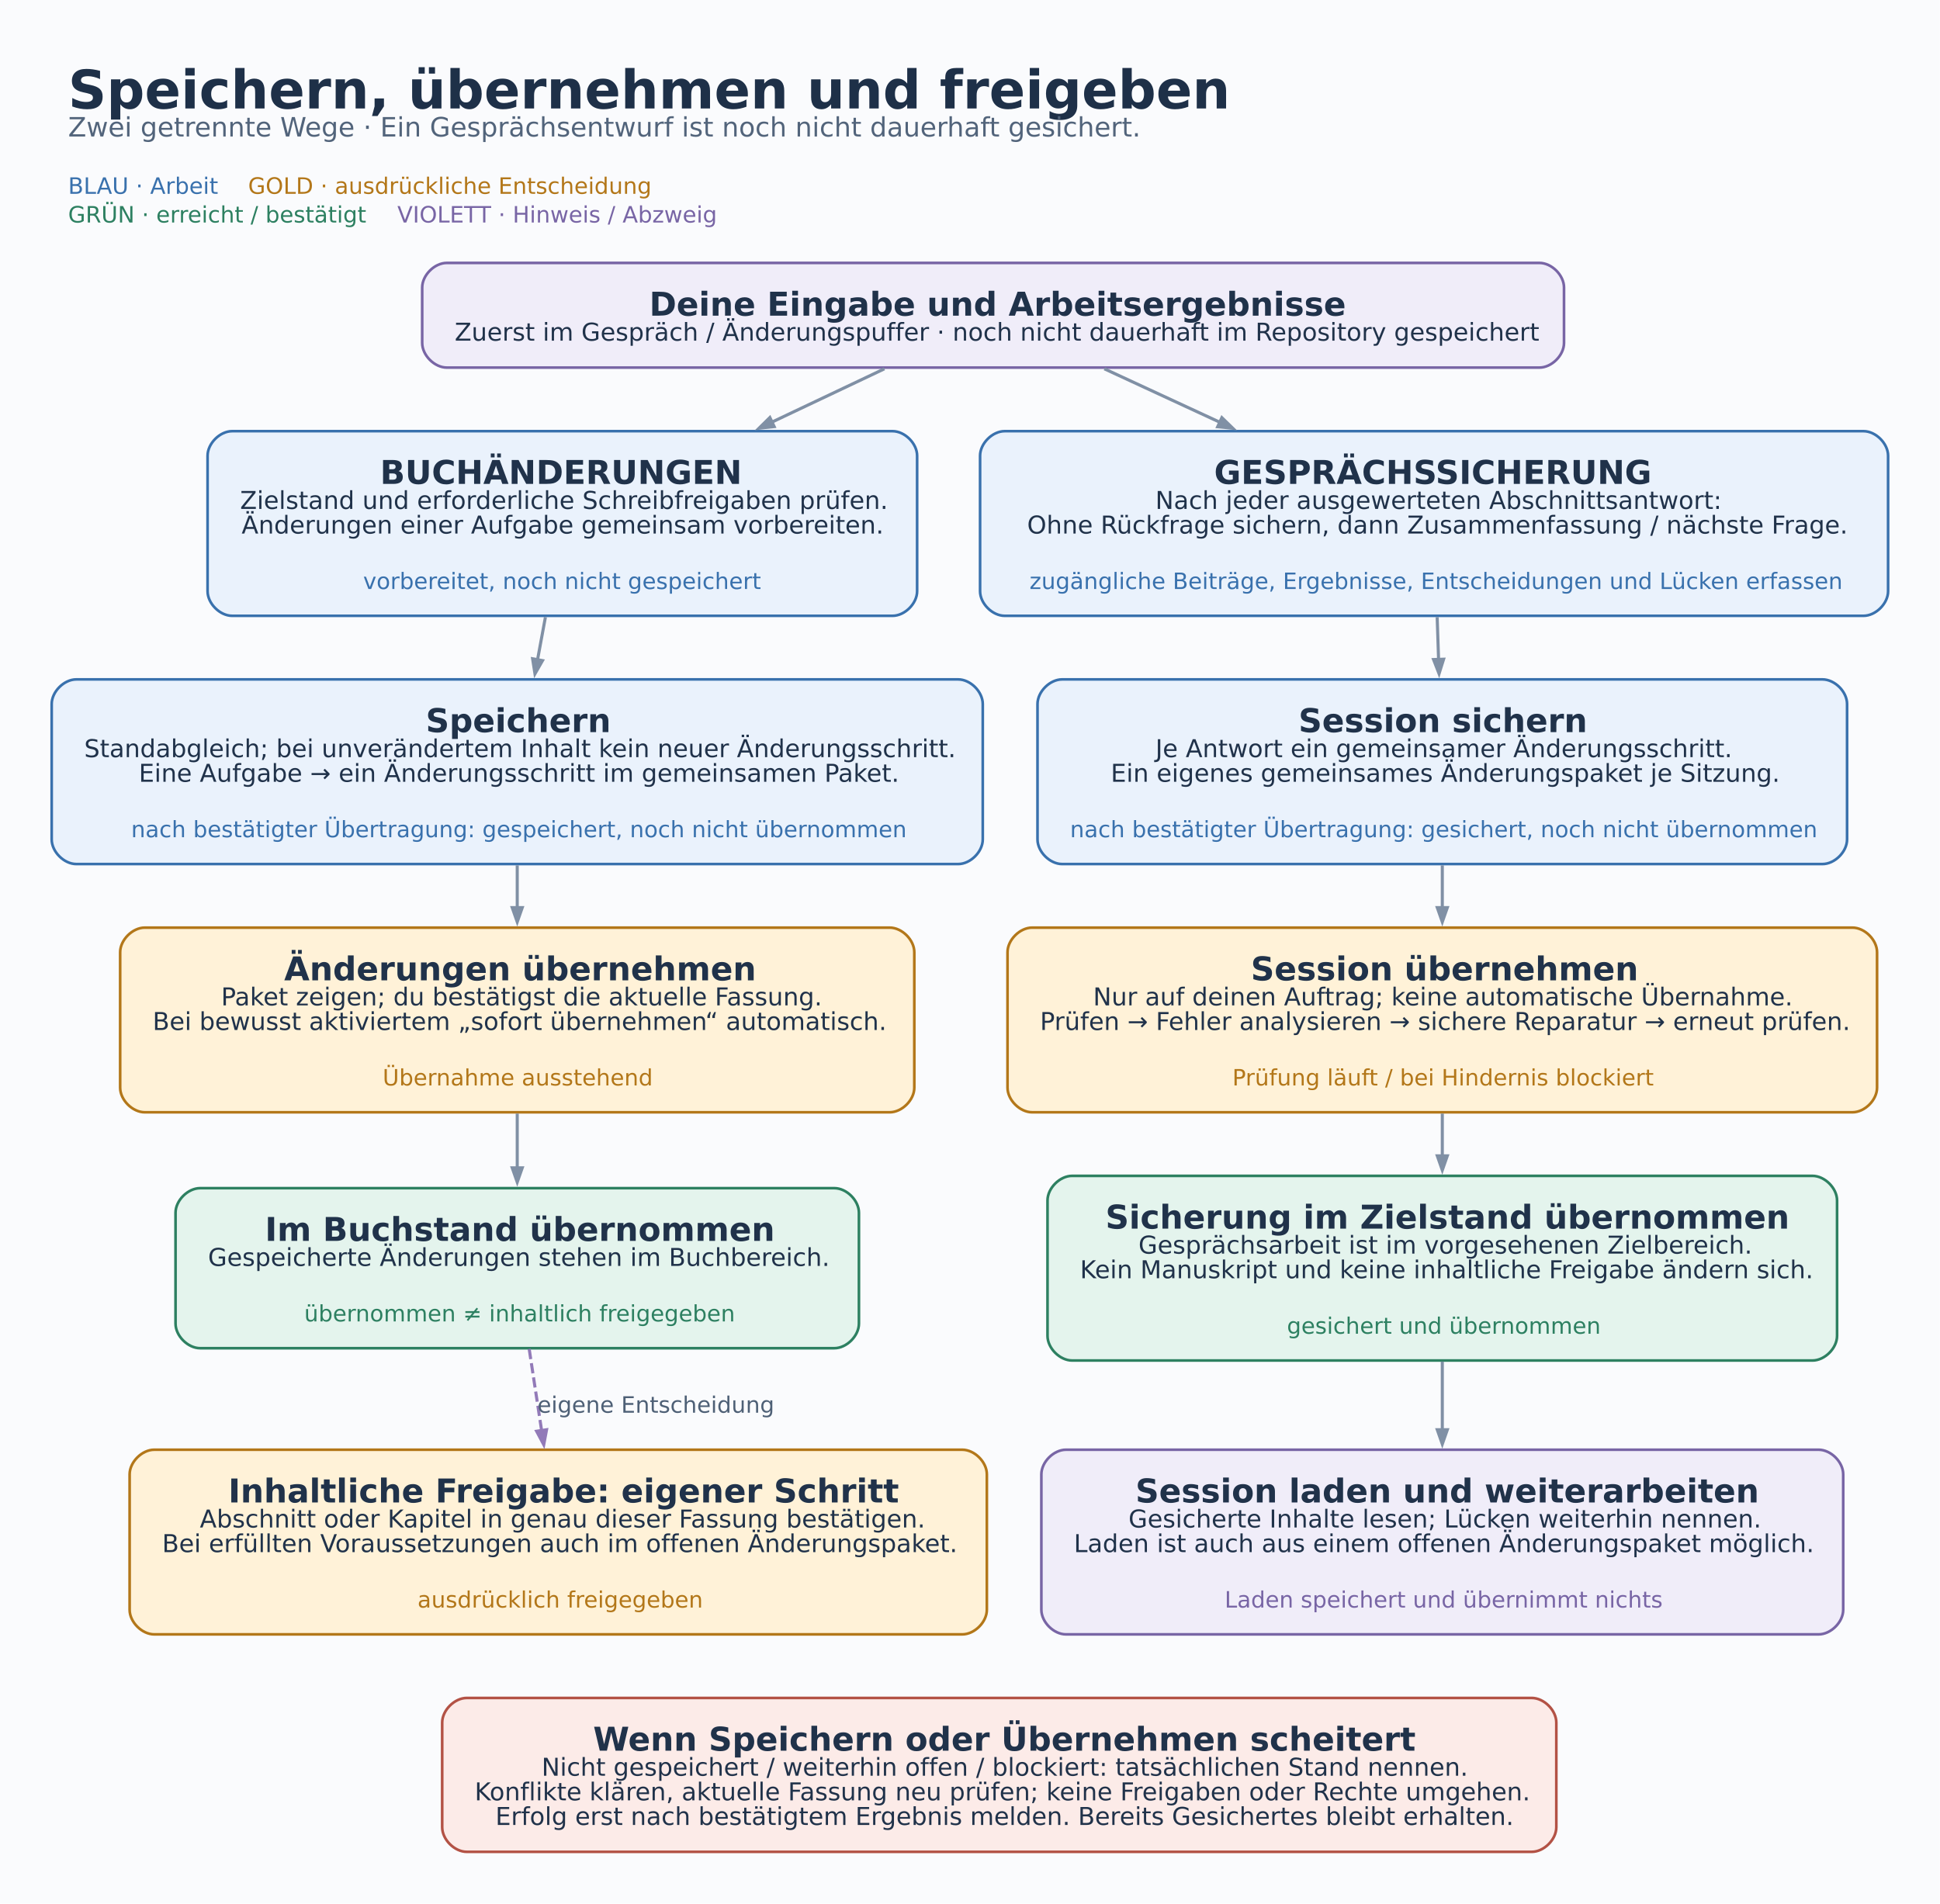
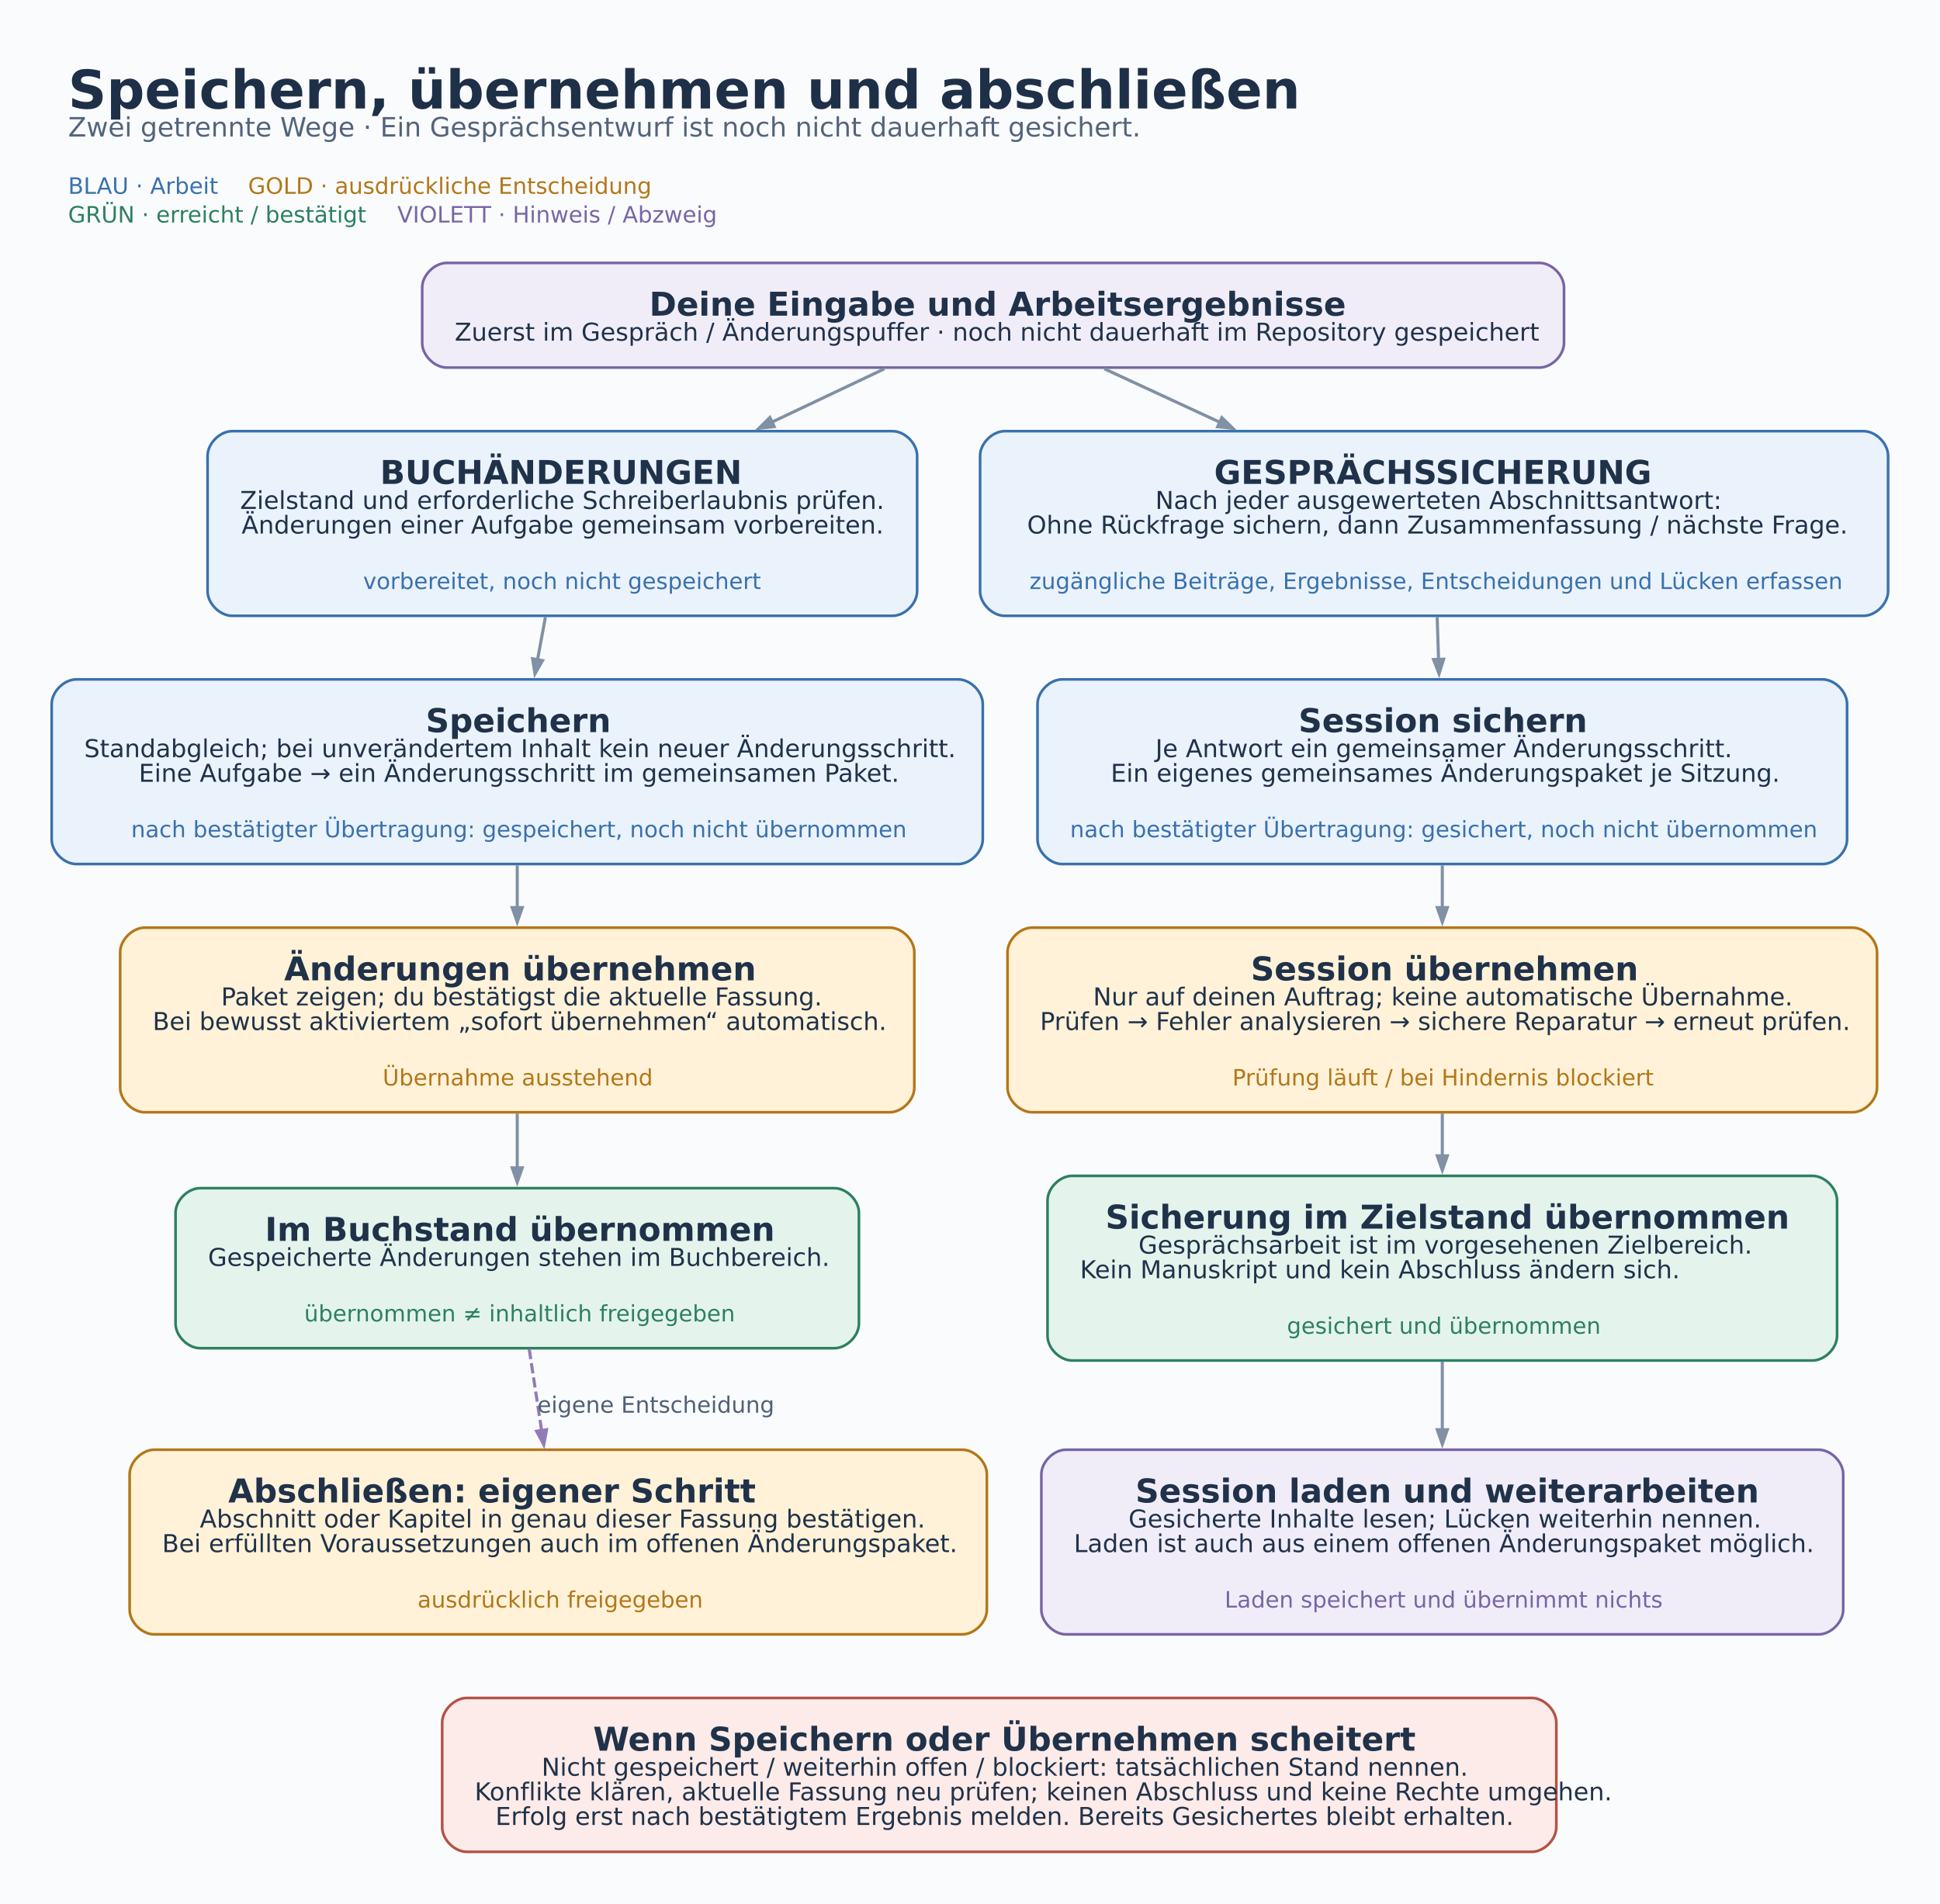
<svg xmlns="http://www.w3.org/2000/svg" width="1445pt" height="1418pt" viewBox="0.00 0.00 1445.00 1418.00">
  <g id="graph0" class="graph" transform="scale(1.52778 1.52778) rotate(0) translate(25.2 902.98)">
    <polygon fill="#fafbfd" stroke="none" points="-25.2,25.2 -25.2,-902.98 920.51,-902.98 920.51,25.2 -25.2,25.2" />
-     <text xml:space="preserve" text-anchor="start" x="8" y="-850.08" font-family="DejaVu Sans" font-weight="bold" font-size="26.00" fill="#1e3048">Speichern, übernehmen und freigeben</text>
+     <text xml:space="preserve" text-anchor="start" x="8" y="-850.08" font-family="DejaVu Sans" font-weight="bold" font-size="26.00" fill="#1e3048">Speichern, übernehmen und abschließen</text>
    <text xml:space="preserve" text-anchor="start" x="8" y="-836.43" font-family="DejaVu Sans" font-size="13.00" fill="#52647b">Zwei getrennte Wege · Ein Gesprächsentwurf ist noch nicht dauerhaft gesichert.</text>
    <text xml:space="preserve" text-anchor="start" x="8" y="-808.48" font-family="DejaVu Sans" font-size="11.00" fill="#3971ad">BLAU · Arbeit</text>
    <text xml:space="preserve" text-anchor="start" x="82.25" y="-808.48" font-family="DejaVu Sans" font-size="14.00">   </text>
    <text xml:space="preserve" text-anchor="start" x="95.75" y="-808.48" font-family="DejaVu Sans" font-size="11.00" fill="#b37719">GOLD · ausdrückliche Entscheidung</text>
    <text xml:space="preserve" text-anchor="start" x="8" y="-794.48" font-family="DejaVu Sans" font-size="11.00" fill="#2d8061">GRÜN · erreicht / bestätigt</text>
    <text xml:space="preserve" text-anchor="start" x="155" y="-794.48" font-family="DejaVu Sans" font-size="14.00">   </text>
    <text xml:space="preserve" text-anchor="start" x="168.5" y="-794.48" font-family="DejaVu Sans" font-size="11.00" fill="#7865a5">VIOLETT · Hinweis / Abzweig</text>
    <g id="node1" class="node">
      <path fill="#f0edf9" stroke="#7865a5" stroke-width="1.3" d="M725.31,-774.78C725.31,-774.78 192.62,-774.78 192.62,-774.78 186.62,-774.78 180.63,-768.78 180.63,-762.78 180.63,-762.78 180.63,-735.74 180.63,-735.74 180.63,-729.74 186.63,-723.74 192.63,-723.74 192.63,-723.74 725.31,-723.74 725.31,-723.74 731.31,-723.74 737.31,-729.74 737.31,-735.74 737.31,-735.74 737.31,-762.78 737.31,-762.78 737.31,-768.78 731.31,-774.78 725.31,-774.78" />
      <text xml:space="preserve" text-anchor="start" x="291.34" y="-749.06" font-family="DejaVu Sans" font-weight="bold" font-size="16.00" fill="#20324a">Deine Eingabe und Arbeitsergebnisse</text>
      <text xml:space="preserve" text-anchor="start" x="196.47" y="-736.86" font-family="DejaVu Sans" font-size="12.00" fill="#20324a">Zuerst im Gespräch / Änderungspuffer · noch nicht dauerhaft im Repository gespeichert</text>
    </g>
    <g id="node2" class="node">
      <path fill="#eaf2fc" stroke="#3971ad" stroke-width="1.3" d="M409.93,-692.74C409.93,-692.74 88,-692.74 88,-692.74 82,-692.74 76,-686.74 76,-680.74 76,-680.74 76,-614.7 76,-614.7 76,-608.7 82,-602.7 88,-602.7 88,-602.7 409.93,-602.7 409.93,-602.7 415.93,-602.7 421.93,-608.7 421.93,-614.7 421.93,-614.7 421.93,-680.74 421.93,-680.74 421.93,-686.74 415.93,-692.74 409.93,-692.74" />
      <text xml:space="preserve" text-anchor="start" x="160.09" y="-667.02" font-family="DejaVu Sans" font-weight="bold" font-size="16.00" fill="#20324a">BUCHÄNDERUNGEN</text>
-       <text xml:space="preserve" text-anchor="start" x="91.84" y="-654.82" font-family="DejaVu Sans" font-size="12.00" fill="#20324a">Zielstand und erforderliche Schreibfreigaben prüfen.</text>
+       <text xml:space="preserve" text-anchor="start" x="91.84" y="-654.82" font-family="DejaVu Sans" font-size="12.00" fill="#20324a">Zielstand und erforderliche Schreiberlaubnis prüfen.</text>
      <text xml:space="preserve" text-anchor="start" x="92.59" y="-642.82" font-family="DejaVu Sans" font-size="12.00" fill="#20324a">Änderungen einer Aufgabe gemeinsam vorbereiten.</text>
      <text xml:space="preserve" text-anchor="start" x="151.84" y="-615.77" font-family="DejaVu Sans" font-size="11.00" fill="#3971ad">vorbereitet, noch nicht gespeichert</text>
    </g>
    <g id="edge5" class="edge">
      <path fill="none" stroke="#8090a5" stroke-width="1.5" d="M405.97,-723.14C389.18,-715.18 370,-706.09 350.96,-697.07" />
      <polygon fill="#8090a5" stroke="#8090a5" stroke-width="1.5" points="352.24,-694.96 344.86,-694.18 350.14,-699.39 352.24,-694.96" />
    </g>
    <g id="node7" class="node">
      <path fill="#eaf2fc" stroke="#3971ad" stroke-width="1.3" d="M883.31,-692.74C883.31,-692.74 464.62,-692.74 464.62,-692.74 458.62,-692.74 452.62,-686.74 452.62,-680.74 452.62,-680.74 452.62,-614.7 452.62,-614.7 452.62,-608.7 458.62,-602.7 464.62,-602.7 464.62,-602.7 883.31,-602.7 883.31,-602.7 889.31,-602.7 895.31,-608.7 895.31,-614.7 895.31,-614.7 895.31,-680.74 895.31,-680.74 895.31,-686.74 889.31,-692.74 883.31,-692.74" />
      <text xml:space="preserve" text-anchor="start" x="566.72" y="-667.02" font-family="DejaVu Sans" font-weight="bold" font-size="16.00" fill="#20324a">GESPRÄCHSSICHERUNG</text>
      <text xml:space="preserve" text-anchor="start" x="538.06" y="-654.82" font-family="DejaVu Sans" font-size="12.00" fill="#20324a">Nach jeder ausgewerteten Abschnittsantwort:</text>
      <text xml:space="preserve" text-anchor="start" x="475.56" y="-642.82" font-family="DejaVu Sans" font-size="12.00" fill="#20324a">Ohne Rückfrage sichern, dann Zusammenfassung / nächste Frage.</text>
      <text xml:space="preserve" text-anchor="start" x="476.72" y="-615.77" font-family="DejaVu Sans" font-size="11.00" fill="#3971ad">zugängliche Beiträge, Ergebnisse, Entscheidungen und Lücken erfassen</text>
    </g>
    <g id="edge10" class="edge">
      <path fill="none" stroke="#8090a5" stroke-width="1.5" d="M513.22,-723.14C530.42,-715.18 550.05,-706.09 569.54,-697.07" />
      <polygon fill="#8090a5" stroke="#8090a5" stroke-width="1.5" points="570.5,-699.32 575.82,-694.16 568.44,-694.88 570.5,-699.32" />
    </g>
    <g id="node3" class="node">
      <path fill="#eaf2fc" stroke="#3971ad" stroke-width="1.3" d="M441.93,-571.7C441.93,-571.7 12,-571.7 12,-571.7 6,-571.7 0,-565.7 0,-559.7 0,-559.7 0,-493.66 0,-493.66 0,-487.66 6,-481.66 12,-481.66 12,-481.66 441.93,-481.66 441.93,-481.66 447.93,-481.66 453.93,-487.66 453.93,-493.66 453.93,-493.66 453.93,-559.7 453.93,-559.7 453.93,-565.7 447.93,-571.7 441.93,-571.7" />
      <text xml:space="preserve" text-anchor="start" x="182.34" y="-545.98" font-family="DejaVu Sans" font-weight="bold" font-size="16.00" fill="#20324a">Speichern</text>
      <text xml:space="preserve" text-anchor="start" x="15.84" y="-533.78" font-family="DejaVu Sans" font-size="12.00" fill="#20324a">Standabgleich; bei unverändertem Inhalt kein neuer Änderungsschritt.</text>
      <text xml:space="preserve" text-anchor="start" x="42.47" y="-521.78" font-family="DejaVu Sans" font-size="12.00" fill="#20324a">Eine Aufgabe → ein Änderungsschritt im gemeinsamen Paket.</text>
      <text xml:space="preserve" text-anchor="start" x="38.72" y="-494.73" font-family="DejaVu Sans" font-size="11.00" fill="#3971ad">nach bestätigter Übertragung: gespeichert, noch nicht übernommen</text>
    </g>
    <g id="edge1" class="edge">
      <path fill="none" stroke="#8090a5" stroke-width="1.5" d="M240.71,-602.06C239.44,-595.19 238.12,-588.04 236.82,-581.01" />
      <polygon fill="#8090a5" stroke="#8090a5" stroke-width="1.5" points="239.29,-580.87 235.61,-574.43 234.47,-581.76 239.29,-580.87" />
    </g>
    <g id="node4" class="node">
      <path fill="#fff2d8" stroke="#b37719" stroke-width="1.3" d="M408.56,-450.66C408.56,-450.66 45.38,-450.66 45.38,-450.66 39.38,-450.66 33.38,-444.66 33.38,-438.66 33.38,-438.66 33.38,-372.62 33.38,-372.62 33.38,-366.62 39.38,-360.62 45.38,-360.62 45.38,-360.62 408.56,-360.62 408.56,-360.62 414.56,-360.62 420.56,-366.62 420.56,-372.62 420.56,-372.62 420.56,-438.66 420.56,-438.66 420.56,-444.66 414.56,-450.66 408.56,-450.66" />
      <text xml:space="preserve" text-anchor="start" x="113.34" y="-424.94" font-family="DejaVu Sans" font-weight="bold" font-size="16.00" fill="#20324a">Änderungen übernehmen</text>
      <text xml:space="preserve" text-anchor="start" x="82.59" y="-412.74" font-family="DejaVu Sans" font-size="12.00" fill="#20324a">Paket zeigen; du bestätigst die aktuelle Fassung.</text>
      <text xml:space="preserve" text-anchor="start" x="49.22" y="-400.74" font-family="DejaVu Sans" font-size="12.00" fill="#20324a">Bei bewusst aktiviertem „sofort übernehmen“ automatisch.</text>
      <text xml:space="preserve" text-anchor="start" x="161.34" y="-373.69" font-family="DejaVu Sans" font-size="11.00" fill="#b37719">Übernahme ausstehend</text>
    </g>
    <g id="edge2" class="edge">
      <path fill="none" stroke="#8090a5" stroke-width="1.5" d="M226.97,-481.02C226.97,-474.15 226.97,-467 226.97,-459.97" />
      <polygon fill="#8090a5" stroke="#8090a5" stroke-width="1.5" points="229.42,-460.43 226.97,-453.43 224.52,-460.43 229.42,-460.43" />
    </g>
    <g id="node5" class="node">
      <path fill="#e4f4ed" stroke="#2d8061" stroke-width="1.3" d="M381.56,-323.62C381.56,-323.62 72.38,-323.62 72.38,-323.62 66.38,-323.62 60.38,-317.62 60.38,-311.62 60.38,-311.62 60.38,-257.58 60.38,-257.58 60.38,-251.58 66.38,-245.58 72.38,-245.58 72.38,-245.58 381.56,-245.58 381.56,-245.58 387.56,-245.58 393.56,-251.58 393.56,-257.58 393.56,-257.58 393.56,-311.62 393.56,-311.62 393.56,-317.62 387.56,-323.62 381.56,-323.62" />
      <text xml:space="preserve" text-anchor="start" x="103.97" y="-297.9" font-family="DejaVu Sans" font-weight="bold" font-size="16.00" fill="#20324a">Im Buchstand übernommen</text>
      <text xml:space="preserve" text-anchor="start" x="76.22" y="-285.7" font-family="DejaVu Sans" font-size="12.00" fill="#20324a">Gespeicherte Änderungen stehen im Buchbereich.</text>
      <text xml:space="preserve" text-anchor="start" x="123.09" y="-258.65" font-family="DejaVu Sans" font-size="11.00" fill="#2d8061">übernommen ≠ inhaltlich freigegeben</text>
    </g>
    <g id="edge3" class="edge">
      <path fill="none" stroke="#8090a5" stroke-width="1.5" d="M226.97,-359.98C226.97,-351.26 226.97,-342.09 226.97,-333.28" />
      <polygon fill="#8090a5" stroke="#8090a5" stroke-width="1.5" points="229.42,-333.54 226.97,-326.54 224.52,-333.54 229.42,-333.54" />
    </g>
    <g id="node6" class="node">
      <path fill="#fff2d8" stroke="#b37719" stroke-width="1.3" d="M443.93,-196.08C443.93,-196.08 50,-196.08 50,-196.08 44,-196.08 38,-190.08 38,-184.08 38,-184.08 38,-118.04 38,-118.04 38,-112.04 44,-106.04 50,-106.04 50,-106.04 443.93,-106.04 443.93,-106.04 449.93,-106.04 455.93,-112.04 455.93,-118.04 455.93,-118.04 455.93,-184.08 455.93,-184.08 455.93,-190.08 449.93,-196.08 443.93,-196.08" />
-       <text xml:space="preserve" text-anchor="start" x="86.09" y="-170.36" font-family="DejaVu Sans" font-weight="bold" font-size="16.00" fill="#20324a">Inhaltliche Freigabe: eigener Schritt</text>
+       <text xml:space="preserve" text-anchor="start" x="86.09" y="-170.36" font-family="DejaVu Sans" font-weight="bold" font-size="16.00" fill="#20324a">Abschließen: eigener Schritt</text>
      <text xml:space="preserve" text-anchor="start" x="72.22" y="-158.16" font-family="DejaVu Sans" font-size="12.00" fill="#20324a">Abschnitt oder Kapitel in genau dieser Fassung bestätigen.</text>
      <text xml:space="preserve" text-anchor="start" x="53.84" y="-146.16" font-family="DejaVu Sans" font-size="12.00" fill="#20324a">Bei erfüllten Voraussetzungen auch im offenen Änderungspaket.</text>
      <text xml:space="preserve" text-anchor="start" x="178.34" y="-119.11" font-family="DejaVu Sans" font-size="11.00" fill="#b37719">ausdrücklich freigegeben</text>
    </g>
    <g id="edge4" class="edge">
      <path fill="none" stroke="#927ab8" stroke-width="1.5" stroke-dasharray="5,2" d="M232.8,-245.2C234.7,-232.75 236.83,-218.72 238.86,-205.39" />
      <polygon fill="#927ab8" stroke="#927ab8" stroke-width="1.5" points="241.27,-205.83 239.9,-198.54 236.42,-205.1 241.27,-205.83" />
      <text xml:space="preserve" text-anchor="middle" x="294.56" y="-214.13" font-family="DejaVu Sans" font-size="11.00" fill="#4e6076">eigene Entscheidung</text>
    </g>
    <g id="node12" class="node">
      <path fill="#fcebe8" stroke="#b35245" stroke-width="1.3" d="M721.56,-75.04C721.56,-75.04 202.38,-75.04 202.38,-75.04 196.38,-75.04 190.38,-69.04 190.38,-63.04 190.38,-63.04 190.38,-12 190.38,-12 190.38,-6 196.38,0 202.38,0 202.38,0 721.56,0 721.56,0 727.56,0 733.56,-6 733.56,-12 733.56,-12 733.56,-63.04 733.56,-63.04 733.56,-69.04 727.56,-75.04 721.56,-75.04" />
      <text xml:space="preserve" text-anchor="start" x="263.97" y="-49.32" font-family="DejaVu Sans" font-weight="bold" font-size="16.00" fill="#20324a">Wenn Speichern oder Übernehmen scheitert</text>
      <text xml:space="preserve" text-anchor="start" x="238.84" y="-37.12" font-family="DejaVu Sans" font-size="12.00" fill="#20324a">Nicht gespeichert / weiterhin offen / blockiert: tatsächlichen Stand nennen.</text>
-       <text xml:space="preserve" text-anchor="start" x="206.22" y="-25.12" font-family="DejaVu Sans" font-size="12.00" fill="#20324a">Konflikte klären, aktuelle Fassung neu prüfen; keine Freigaben oder Rechte umgehen.</text>
+       <text xml:space="preserve" text-anchor="start" x="206.22" y="-25.12" font-family="DejaVu Sans" font-size="12.00" fill="#20324a">Konflikte klären, aktuelle Fassung neu prüfen; keinen Abschluss und keine Rechte umgehen.</text>
      <text xml:space="preserve" text-anchor="start" x="216.34" y="-13.12" font-family="DejaVu Sans" font-size="12.00" fill="#20324a">Erfolg erst nach bestätigtem Ergebnis melden. Bereits Gesichertes bleibt erhalten.</text>
    </g>
    <g id="node8" class="node">
      <path fill="#eaf2fc" stroke="#3971ad" stroke-width="1.3" d="M863.31,-571.7C863.31,-571.7 492.62,-571.7 492.62,-571.7 486.62,-571.7 480.62,-565.7 480.62,-559.7 480.62,-559.7 480.62,-493.66 480.62,-493.66 480.62,-487.66 486.62,-481.66 492.62,-481.66 492.62,-481.66 863.31,-481.66 863.31,-481.66 869.31,-481.66 875.31,-487.66 875.31,-493.66 875.31,-493.66 875.31,-559.7 875.31,-559.7 875.31,-565.7 869.31,-571.7 863.31,-571.7" />
      <text xml:space="preserve" text-anchor="start" x="607.84" y="-545.98" font-family="DejaVu Sans" font-weight="bold" font-size="16.00" fill="#20324a">Session sichern</text>
      <text xml:space="preserve" text-anchor="start" x="538.12" y="-533.78" font-family="DejaVu Sans" font-size="12.00" fill="#20324a">Je Antwort ein gemeinsamer Änderungsschritt.</text>
      <text xml:space="preserve" text-anchor="start" x="516.34" y="-521.78" font-family="DejaVu Sans" font-size="12.00" fill="#20324a">Ein eigenes gemeinsames Änderungspaket je Sitzung.</text>
      <text xml:space="preserve" text-anchor="start" x="496.47" y="-494.73" font-family="DejaVu Sans" font-size="11.00" fill="#3971ad">nach bestätigter Übertragung: gesichert, noch nicht übernommen</text>
    </g>
    <g id="edge6" class="edge">
      <path fill="none" stroke="#8090a5" stroke-width="1.5" d="M675.47,-602.06C675.7,-595.19 675.94,-588.04 676.17,-581.01" />
      <polygon fill="#8090a5" stroke="#8090a5" stroke-width="1.5" points="678.61,-581.55 676.39,-574.47 673.71,-581.38 678.61,-581.55" />
    </g>
    <g id="node9" class="node">
      <path fill="#fff2d8" stroke="#b37719" stroke-width="1.3" d="M877.93,-450.66C877.93,-450.66 478,-450.66 478,-450.66 472,-450.66 466,-444.66 466,-438.66 466,-438.66 466,-372.62 466,-372.62 466,-366.62 472,-360.62 478,-360.62 478,-360.62 877.93,-360.62 877.93,-360.62 883.93,-360.62 889.93,-366.62 889.93,-372.62 889.93,-372.62 889.93,-438.66 889.93,-438.66 889.93,-444.66 883.93,-450.66 877.93,-450.66" />
      <text xml:space="preserve" text-anchor="start" x="584.59" y="-424.94" font-family="DejaVu Sans" font-weight="bold" font-size="16.00" fill="#20324a">Session übernehmen</text>
      <text xml:space="preserve" text-anchor="start" x="507.72" y="-412.74" font-family="DejaVu Sans" font-size="12.00" fill="#20324a">Nur auf deinen Auftrag; keine automatische Übernahme.</text>
      <text xml:space="preserve" text-anchor="start" x="481.84" y="-400.74" font-family="DejaVu Sans" font-size="12.00" fill="#20324a">Prüfen → Fehler analysieren → sichere Reparatur → erneut prüfen.</text>
      <text xml:space="preserve" text-anchor="start" x="575.59" y="-373.69" font-family="DejaVu Sans" font-size="11.00" fill="#b37719">Prüfung läuft / bei Hindernis blockiert</text>
    </g>
    <g id="edge7" class="edge">
      <path fill="none" stroke="#8090a5" stroke-width="1.5" d="M677.97,-481.02C677.97,-474.15 677.97,-467 677.97,-459.97" />
      <polygon fill="#8090a5" stroke="#8090a5" stroke-width="1.5" points="680.42,-460.43 677.97,-453.43 675.52,-460.43 680.42,-460.43" />
    </g>
    <g id="node10" class="node">
      <path fill="#e4f4ed" stroke="#2d8061" stroke-width="1.3" d="M858.43,-329.62C858.43,-329.62 497.5,-329.62 497.5,-329.62 491.5,-329.62 485.5,-323.62 485.5,-317.62 485.5,-317.62 485.5,-251.58 485.5,-251.58 485.5,-245.58 491.5,-239.58 497.5,-239.58 497.5,-239.58 858.43,-239.58 858.43,-239.58 864.43,-239.58 870.43,-245.58 870.43,-251.58 870.43,-251.58 870.43,-317.62 870.43,-317.62 870.43,-323.62 864.43,-329.62 858.43,-329.62" />
      <text xml:space="preserve" text-anchor="start" x="513.72" y="-303.9" font-family="DejaVu Sans" font-weight="bold" font-size="16.00" fill="#20324a">Sicherung im Zielstand übernommen</text>
      <text xml:space="preserve" text-anchor="start" x="529.84" y="-291.7" font-family="DejaVu Sans" font-size="12.00" fill="#20324a">Gesprächsarbeit ist im vorgesehenen Zielbereich.</text>
-       <text xml:space="preserve" text-anchor="start" x="501.34" y="-279.7" font-family="DejaVu Sans" font-size="12.00" fill="#20324a">Kein Manuskript und keine inhaltliche Freigabe ändern sich.</text>
+       <text xml:space="preserve" text-anchor="start" x="501.34" y="-279.7" font-family="DejaVu Sans" font-size="12.00" fill="#20324a">Kein Manuskript und kein Abschluss ändern sich.</text>
      <text xml:space="preserve" text-anchor="start" x="602.22" y="-252.65" font-family="DejaVu Sans" font-size="11.00" fill="#2d8061">gesichert und übernommen</text>
    </g>
    <g id="edge8" class="edge">
      <path fill="none" stroke="#8090a5" stroke-width="1.5" d="M677.97,-359.98C677.97,-353.11 677.97,-345.96 677.97,-338.93" />
      <polygon fill="#8090a5" stroke="#8090a5" stroke-width="1.5" points="680.42,-339.39 677.97,-332.39 675.52,-339.39 680.42,-339.39" />
    </g>
    <g id="node11" class="node">
      <path fill="#f0edf9" stroke="#7865a5" stroke-width="1.3" d="M861.43,-196.08C861.43,-196.08 494.5,-196.08 494.5,-196.08 488.5,-196.08 482.5,-190.08 482.5,-184.08 482.5,-184.08 482.5,-118.04 482.5,-118.04 482.5,-112.04 488.5,-106.04 494.5,-106.04 494.5,-106.04 861.43,-106.04 861.43,-106.04 867.43,-106.04 873.43,-112.04 873.43,-118.04 873.43,-118.04 873.43,-184.08 873.43,-184.08 873.43,-190.08 867.43,-196.08 861.43,-196.08" />
      <text xml:space="preserve" text-anchor="start" x="528.34" y="-170.36" font-family="DejaVu Sans" font-weight="bold" font-size="16.00" fill="#20324a">Session laden und weiterarbeiten</text>
      <text xml:space="preserve" text-anchor="start" x="524.97" y="-158.16" font-family="DejaVu Sans" font-size="12.00" fill="#20324a">Gesicherte Inhalte lesen; Lücken weiterhin nennen.</text>
      <text xml:space="preserve" text-anchor="start" x="498.34" y="-146.16" font-family="DejaVu Sans" font-size="12.00" fill="#20324a">Laden ist auch aus einem offenen Änderungspaket möglich.</text>
      <text xml:space="preserve" text-anchor="start" x="571.84" y="-119.11" font-family="DejaVu Sans" font-size="11.00" fill="#7865a5">Laden speichert und übernimmt nichts</text>
    </g>
    <g id="edge9" class="edge">
      <path fill="none" stroke="#8090a5" stroke-width="1.5" d="M677.97,-239.07C677.97,-228.35 677.97,-216.8 677.97,-205.72" />
      <polygon fill="#8090a5" stroke="#8090a5" stroke-width="1.5" points="680.42,-205.82 677.97,-198.82 675.52,-205.82 680.42,-205.82" />
    </g>
  </g>
</svg>
